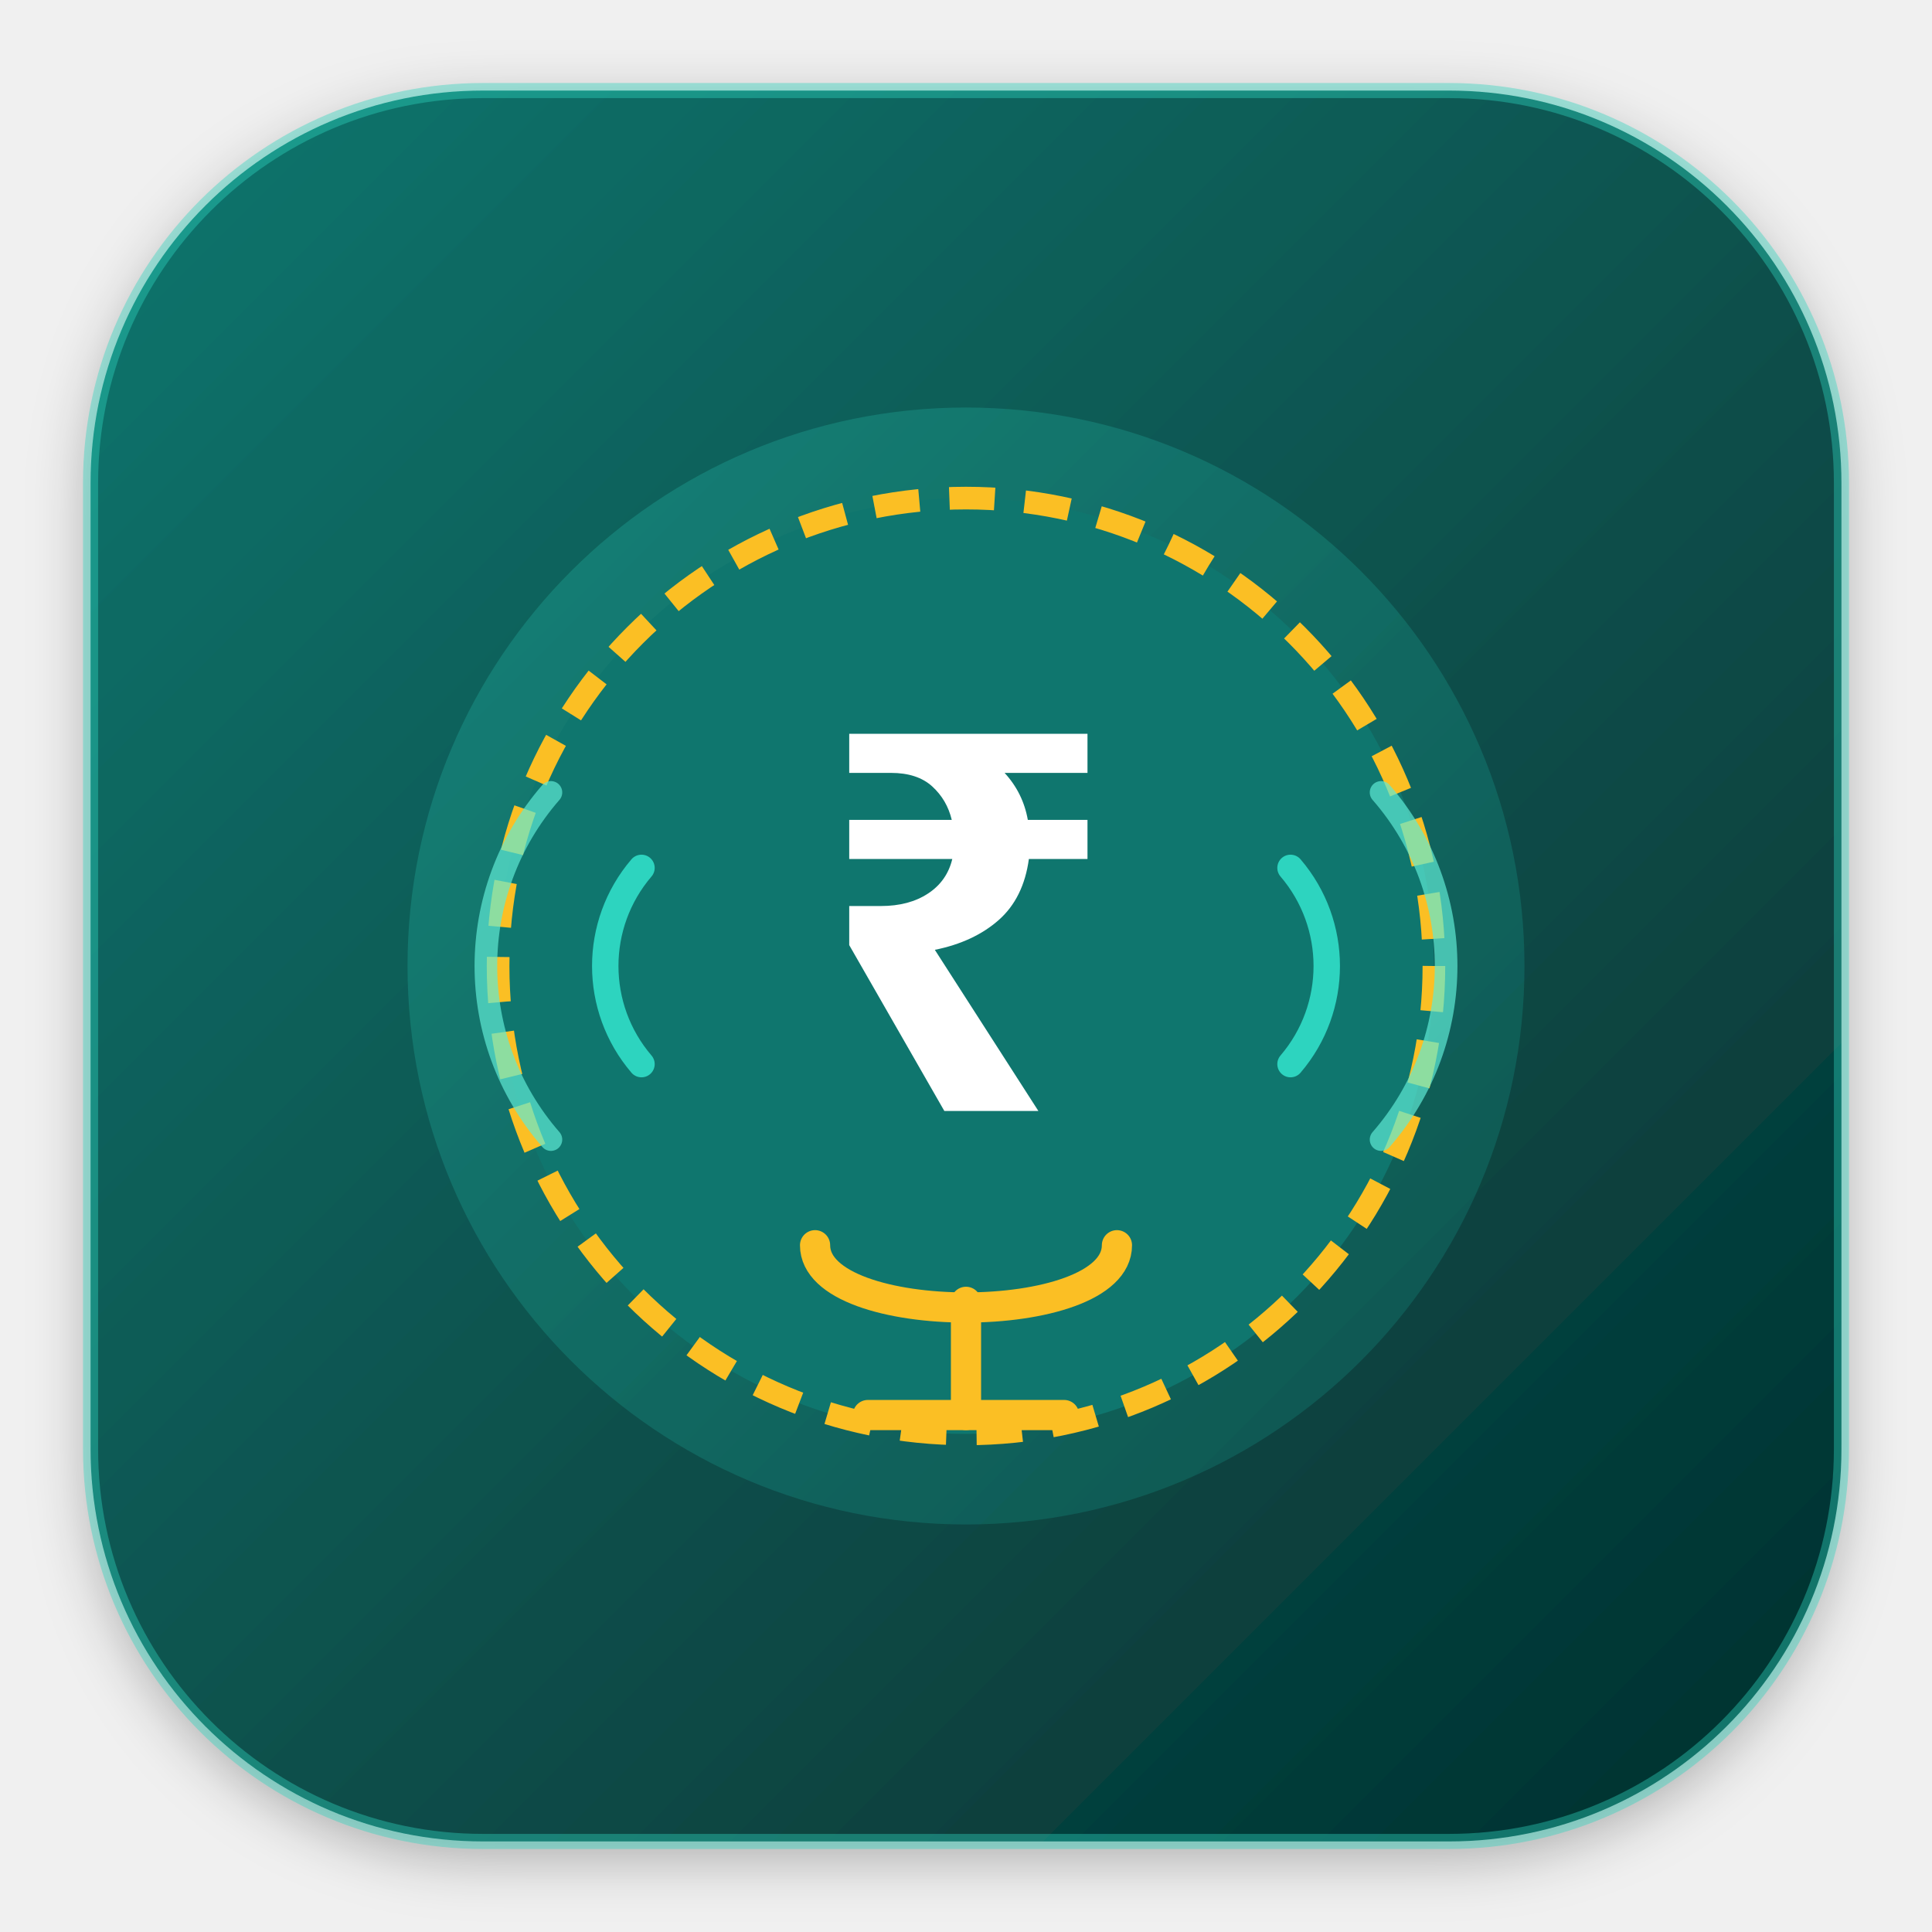
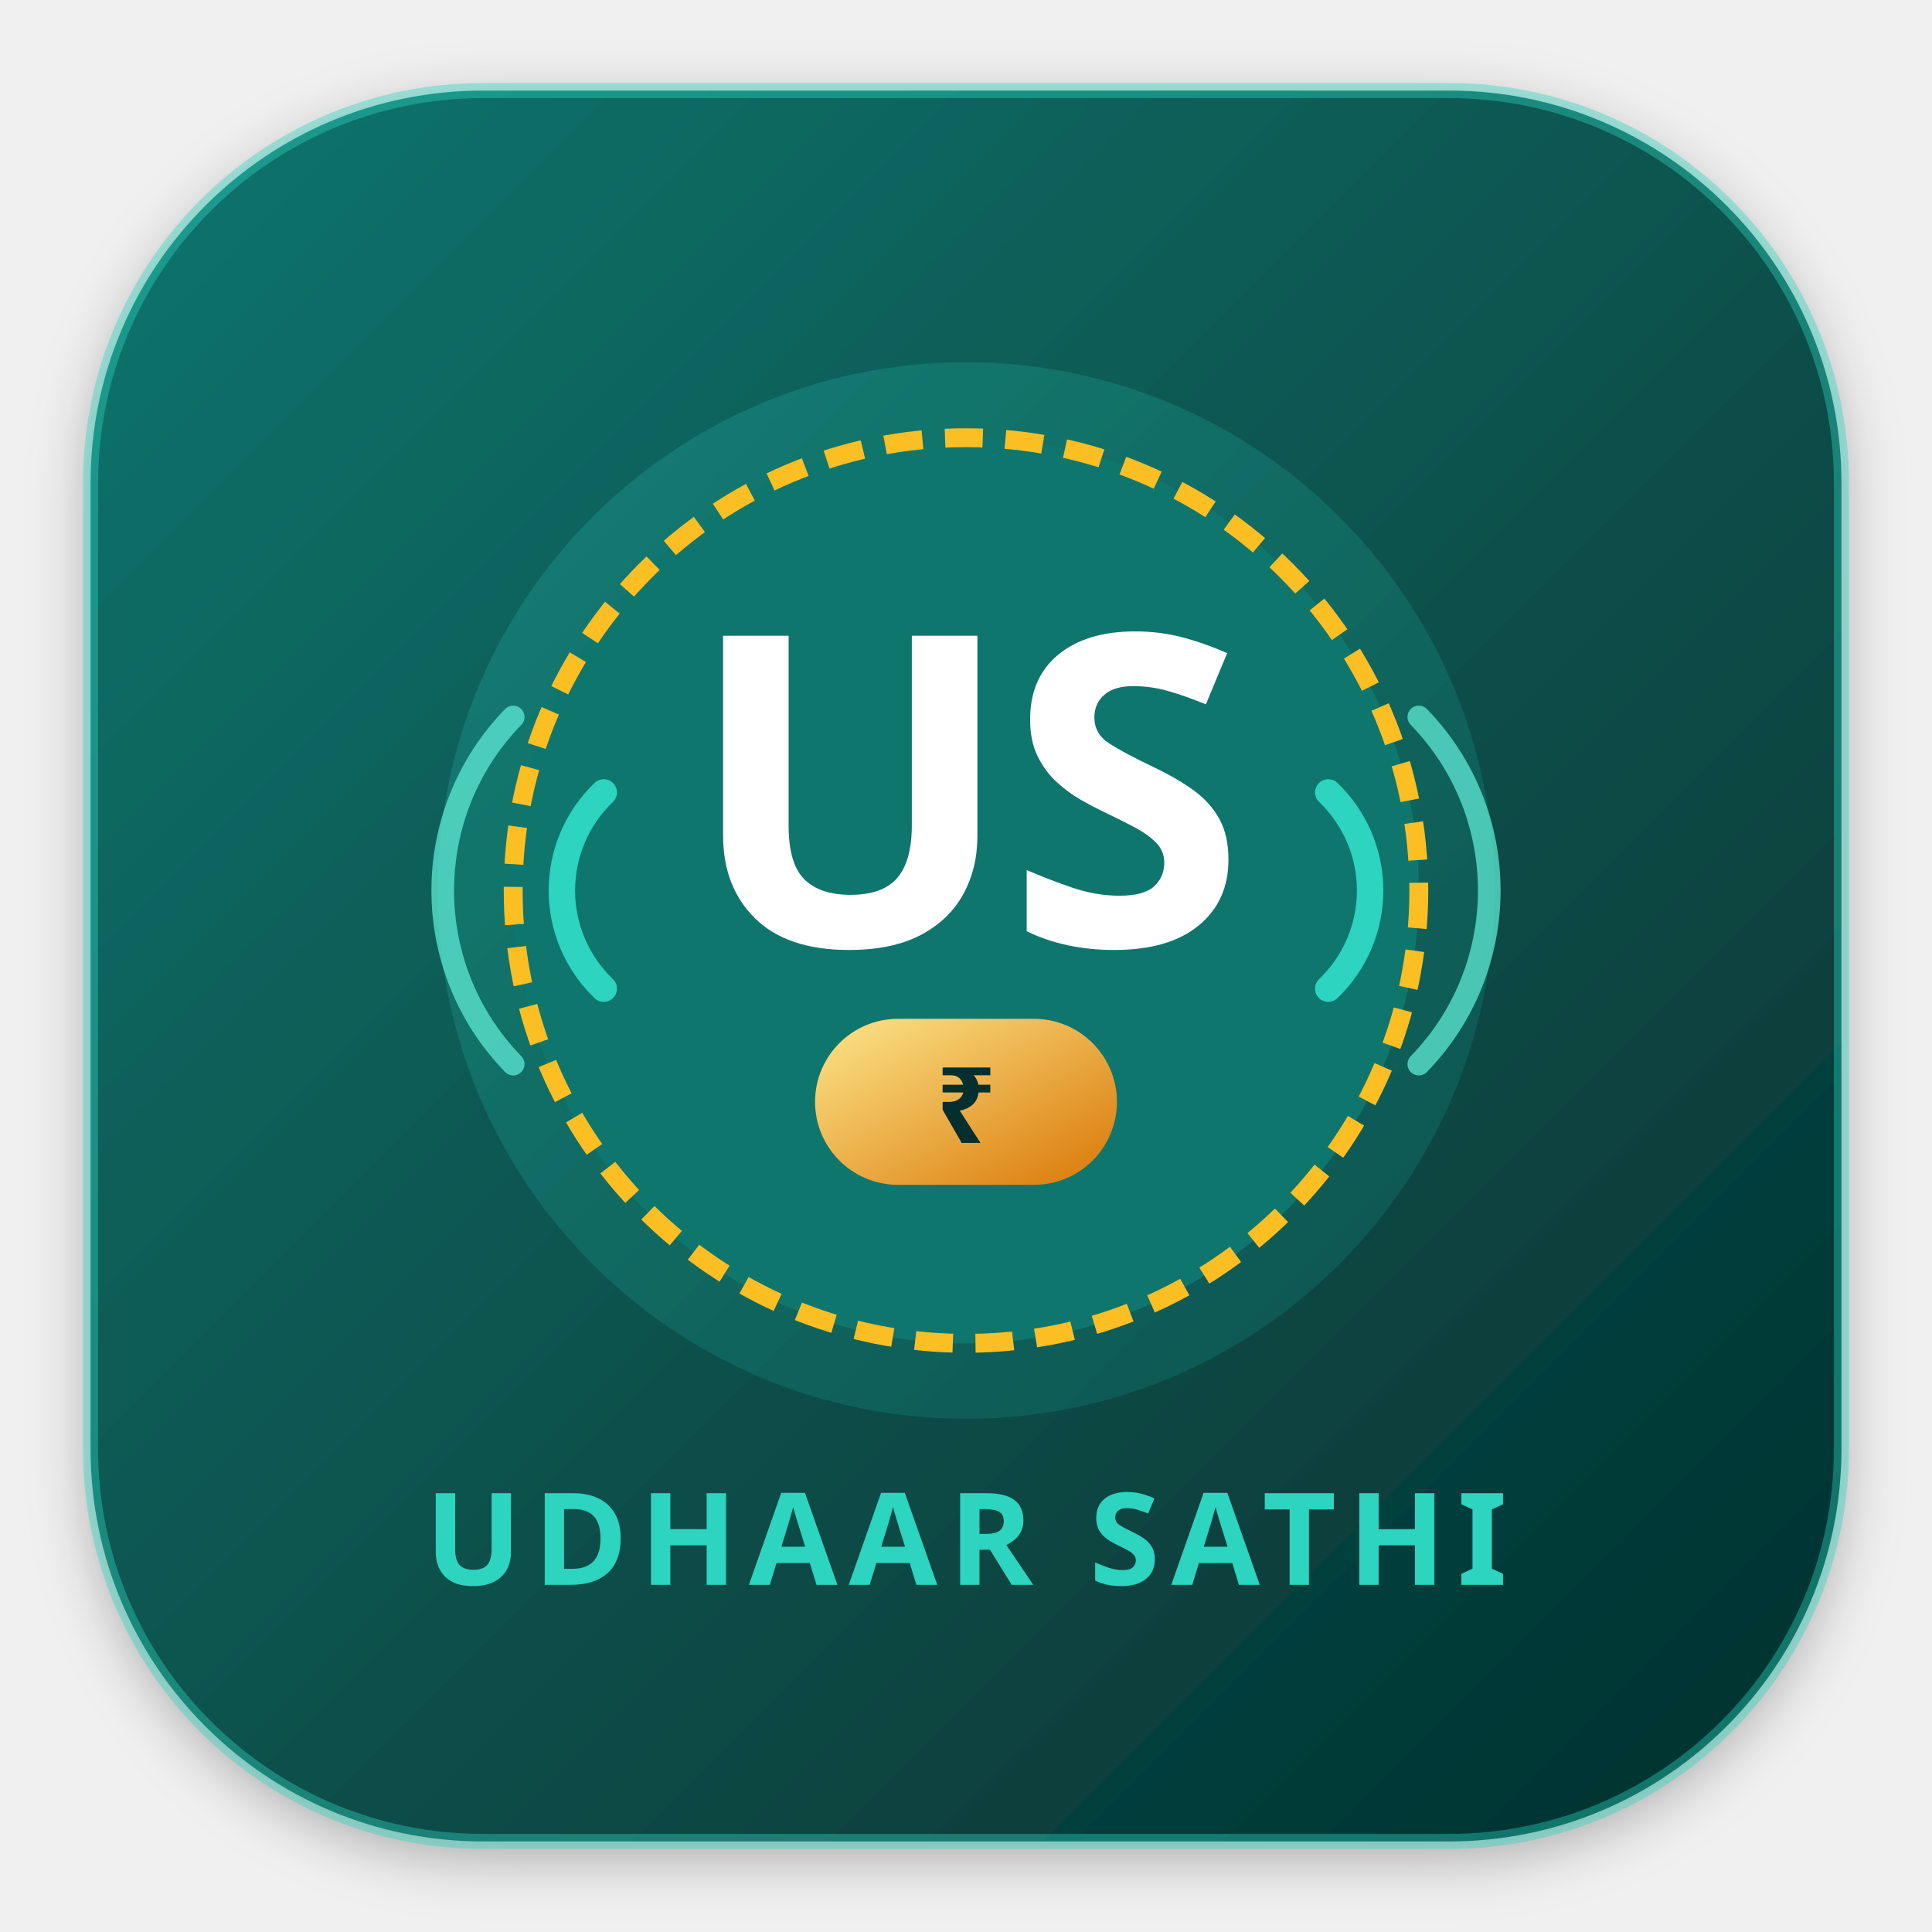
<svg xmlns="http://www.w3.org/2000/svg" viewBox="0 0 512 512" width="512" height="512">
  <defs>
    <linearGradient id="bgGrad" x1="0%" y1="0%" x2="100%" y2="100%">
      <stop offset="0%" stop-color="#0f766e" />
      <stop offset="100%" stop-color="#042f2e" />
    </linearGradient>
    <linearGradient id="accentGrad" x1="0%" y1="0%" x2="100%" y2="100%">
      <stop offset="0%" stop-color="#2dd4bf" />
      <stop offset="100%" stop-color="#0d9488" />
    </linearGradient>
+     <linearGradient id="goldGrad" x1="0%" y1="0%" x2="100%" y2="100%">
+       <stop offset="0%" stop-color="#fde68a" />
+       <stop offset="100%" stop-color="#d97706" />
+     </linearGradient>
    <filter id="glow" x="-20%" y="-20%" width="140%" height="140%">
      <feDropShadow dx="0" dy="4" stdDeviation="8" flood-color="#000" flood-opacity="0.3" />
    </filter>
  </defs>
  <rect x="24" y="24" width="464" height="464" rx="104" fill="url(#bgGrad)" filter="url(#glow)" />
  <rect x="24" y="24" width="464" height="464" rx="104" fill="none" stroke="#2dd4bf" stroke-width="4" stroke-opacity="0.4" />
-   <circle cx="256" cy="256" r="148" fill="url(#accentGrad)" opacity="0.25" />
-   <circle cx="256" cy="256" r="124" fill="#0f766e" stroke="#fbbf24" stroke-width="6" stroke-dasharray="12 8" />
-   <text x="256" y="245" font-family="'Noto Sans', sans-serif" font-size="140" font-weight="900" fill="#ffffff" text-anchor="middle" dominant-baseline="middle">₹</text>
-   <path d="M 216 330 C 216 352, 296 352, 296 330" fill="none" stroke="#fbbf24" stroke-width="8" stroke-linecap="round" />
-   <line x1="256" y1="345" x2="256" y2="375" stroke="#fbbf24" stroke-width="8" stroke-linecap="round" />
-   <line x1="230" y1="375" x2="282" y2="375" stroke="#fbbf24" stroke-width="8" stroke-linecap="round" />
-   <path d="M 170 230 A 40 40 0 0 0 170 282" fill="none" stroke="#2dd4bf" stroke-width="7" stroke-linecap="round" />
-   <path d="M 146 210 A 70 70 0 0 0 146 302" fill="none" stroke="#5eead4" stroke-width="6" stroke-linecap="round" opacity="0.7" />
-   <path d="M 342 230 A 40 40 0 0 1 342 282" fill="none" stroke="#2dd4bf" stroke-width="7" stroke-linecap="round" />
-   <path d="M 366 210 A 70 70 0 0 1 366 302" fill="none" stroke="#5eead4" stroke-width="6" stroke-linecap="round" opacity="0.7" />
+   <circle cx="256" cy="236" r="140" fill="url(#accentGrad)" opacity="0.22" />
+   <circle cx="256" cy="236" r="120" fill="#0f766e" stroke="#fbbf24" stroke-width="5" stroke-dasharray="10 6" />
+   <text x="256" y="210" font-family="'Noto Sans', 'Segoe UI', system-ui, -apple-system, sans-serif" font-size="115" font-weight="900" fill="#ffffff" text-anchor="middle" dominant-baseline="middle" letter-spacing="-2">US</text>
+   <rect x="216" y="270" width="80" height="44" rx="22" fill="url(#goldGrad)" />
+   <text x="256" y="293" font-family="'Noto Sans', sans-serif" font-size="28" font-weight="900" fill="#042f2e" text-anchor="middle" dominant-baseline="middle">₹</text>
+   <path d="M 160 210 A 36 36 0 0 0 160 262" fill="none" stroke="#2dd4bf" stroke-width="7" stroke-linecap="round" />
+   <path d="M 136 190 A 66 66 0 0 0 136 282" fill="none" stroke="#5eead4" stroke-width="6" stroke-linecap="round" opacity="0.75" />
+   <path d="M 352 210 A 36 36 0 0 1 352 262" fill="none" stroke="#2dd4bf" stroke-width="7" stroke-linecap="round" />
+   <path d="M 376 190 A 66 66 0 0 1 376 282" fill="none" stroke="#5eead4" stroke-width="6" stroke-linecap="round" opacity="0.75" />
+   <text x="256" y="420" font-family="'Noto Sans', system-ui, sans-serif" font-size="34" font-weight="900" fill="#2dd4bf" text-anchor="middle" letter-spacing="3">UDHAAR SATHI</text>
</svg>
